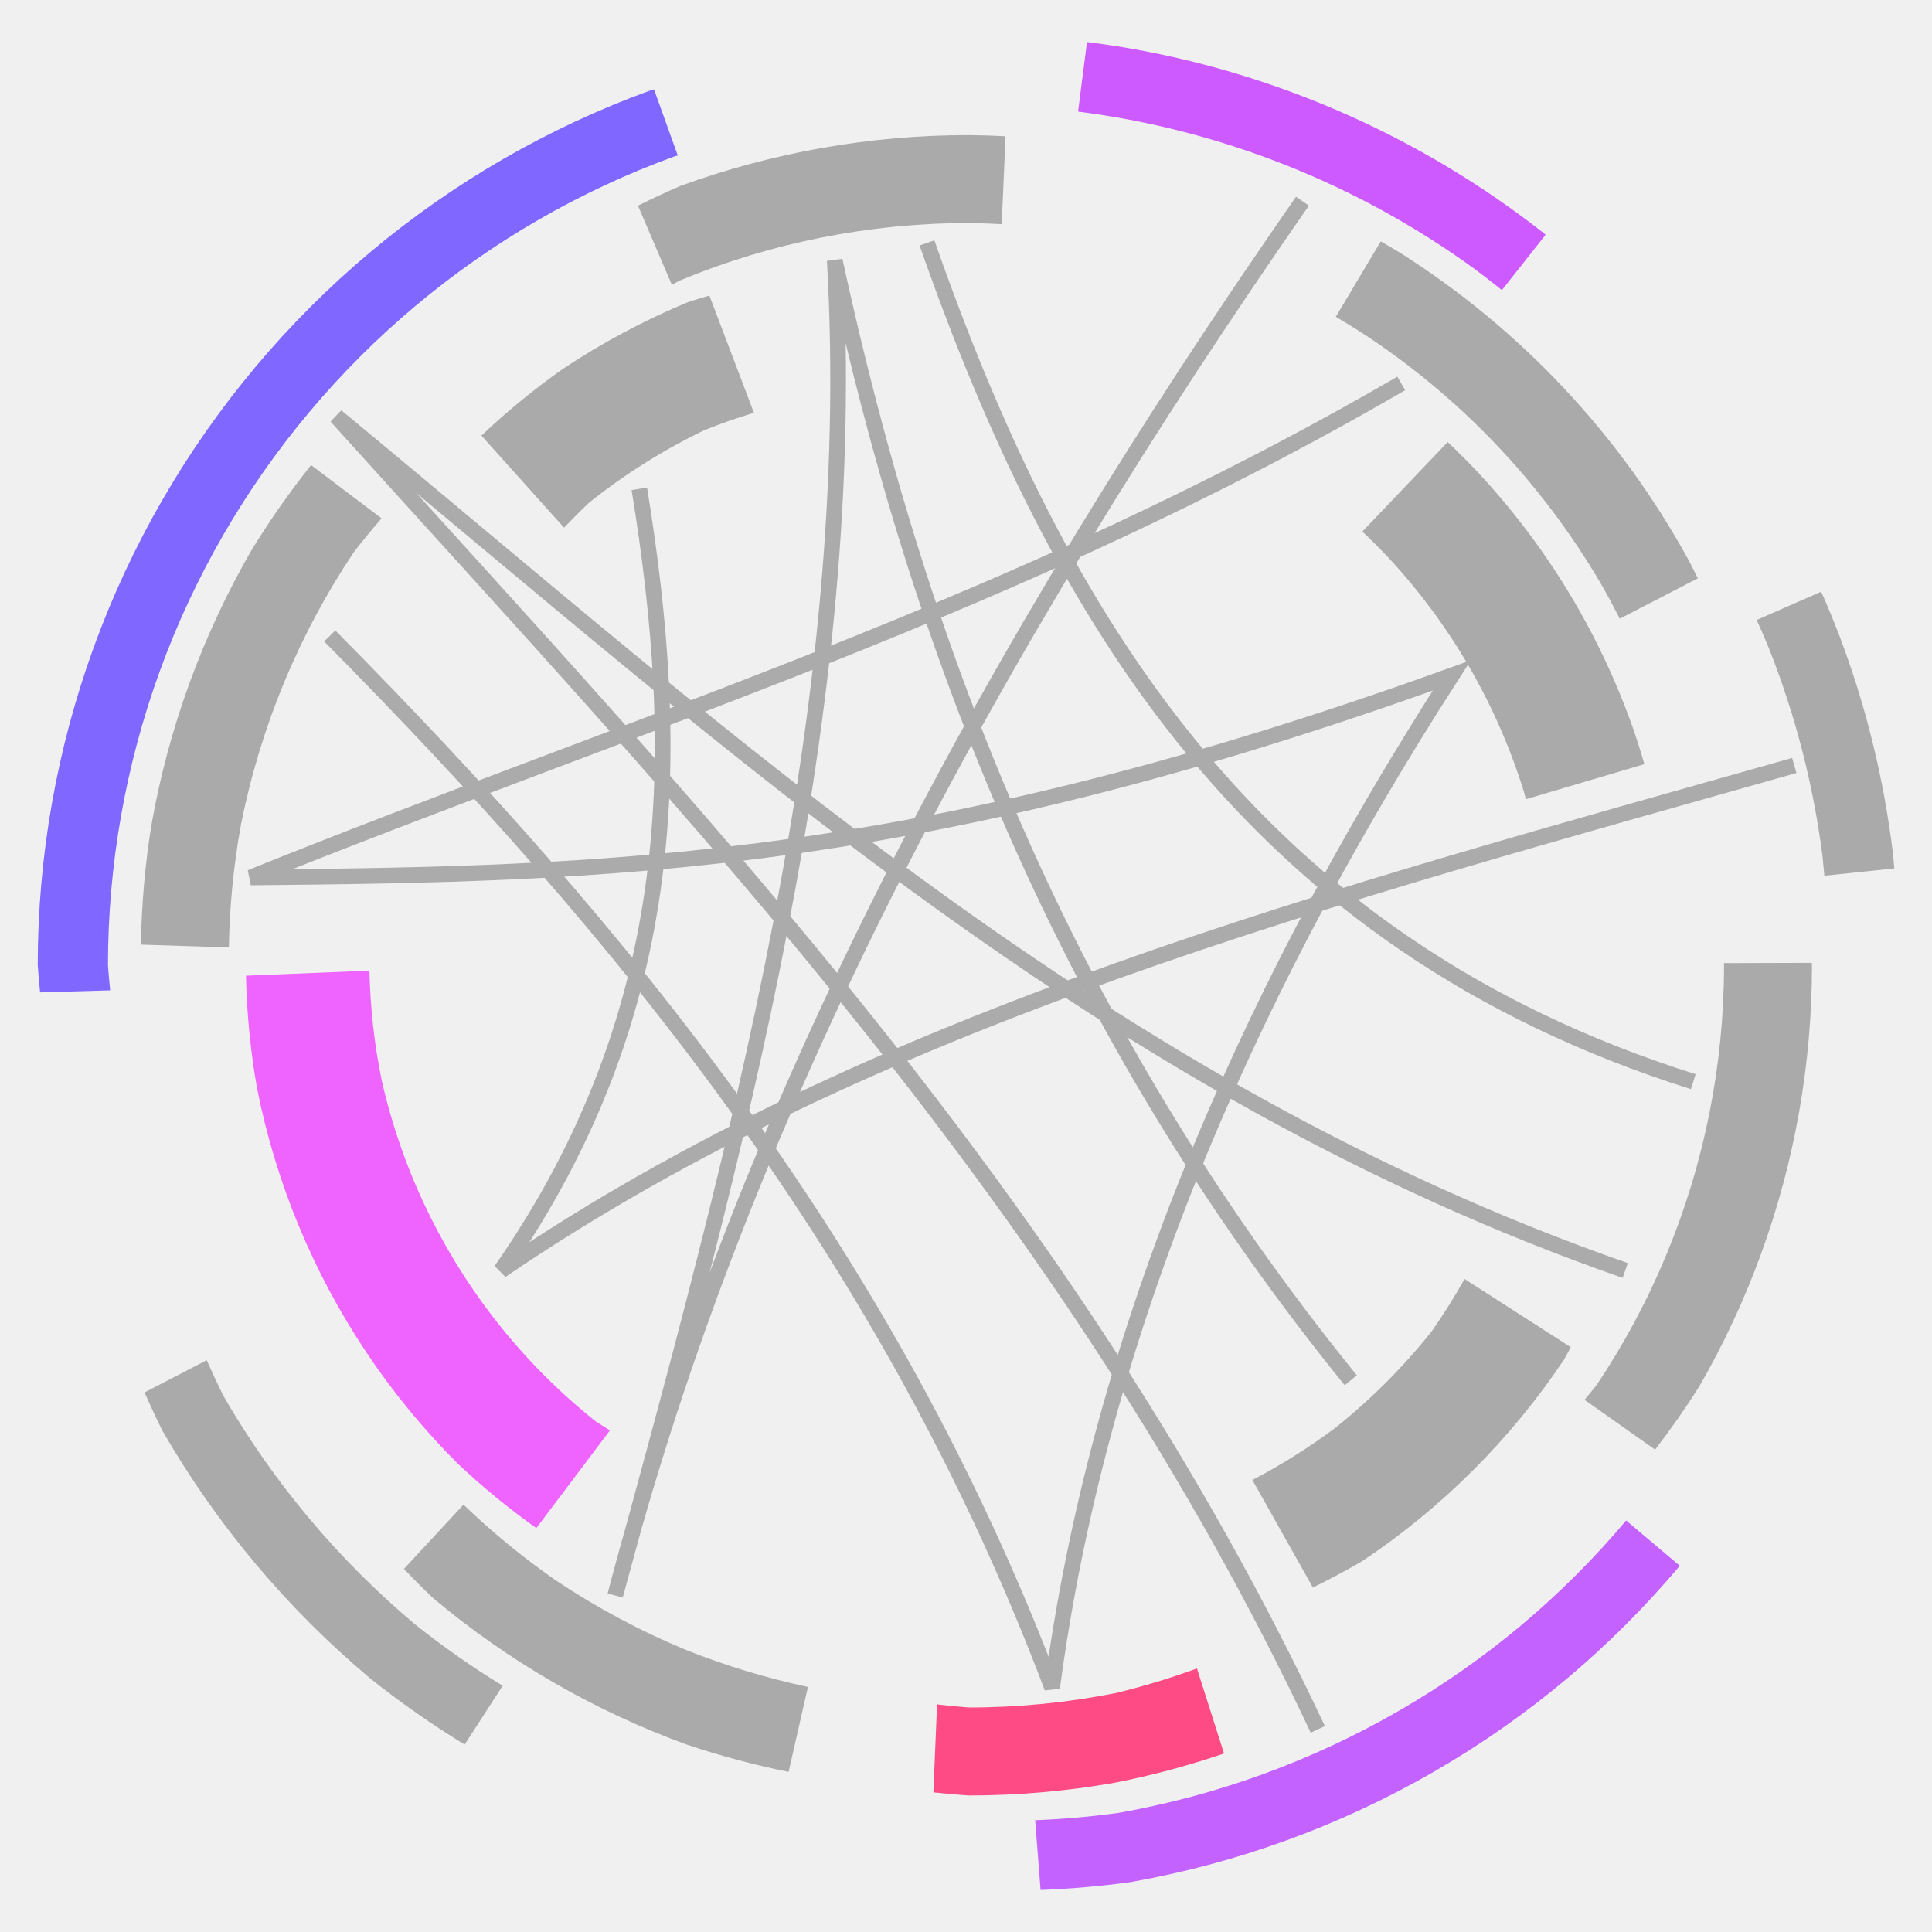
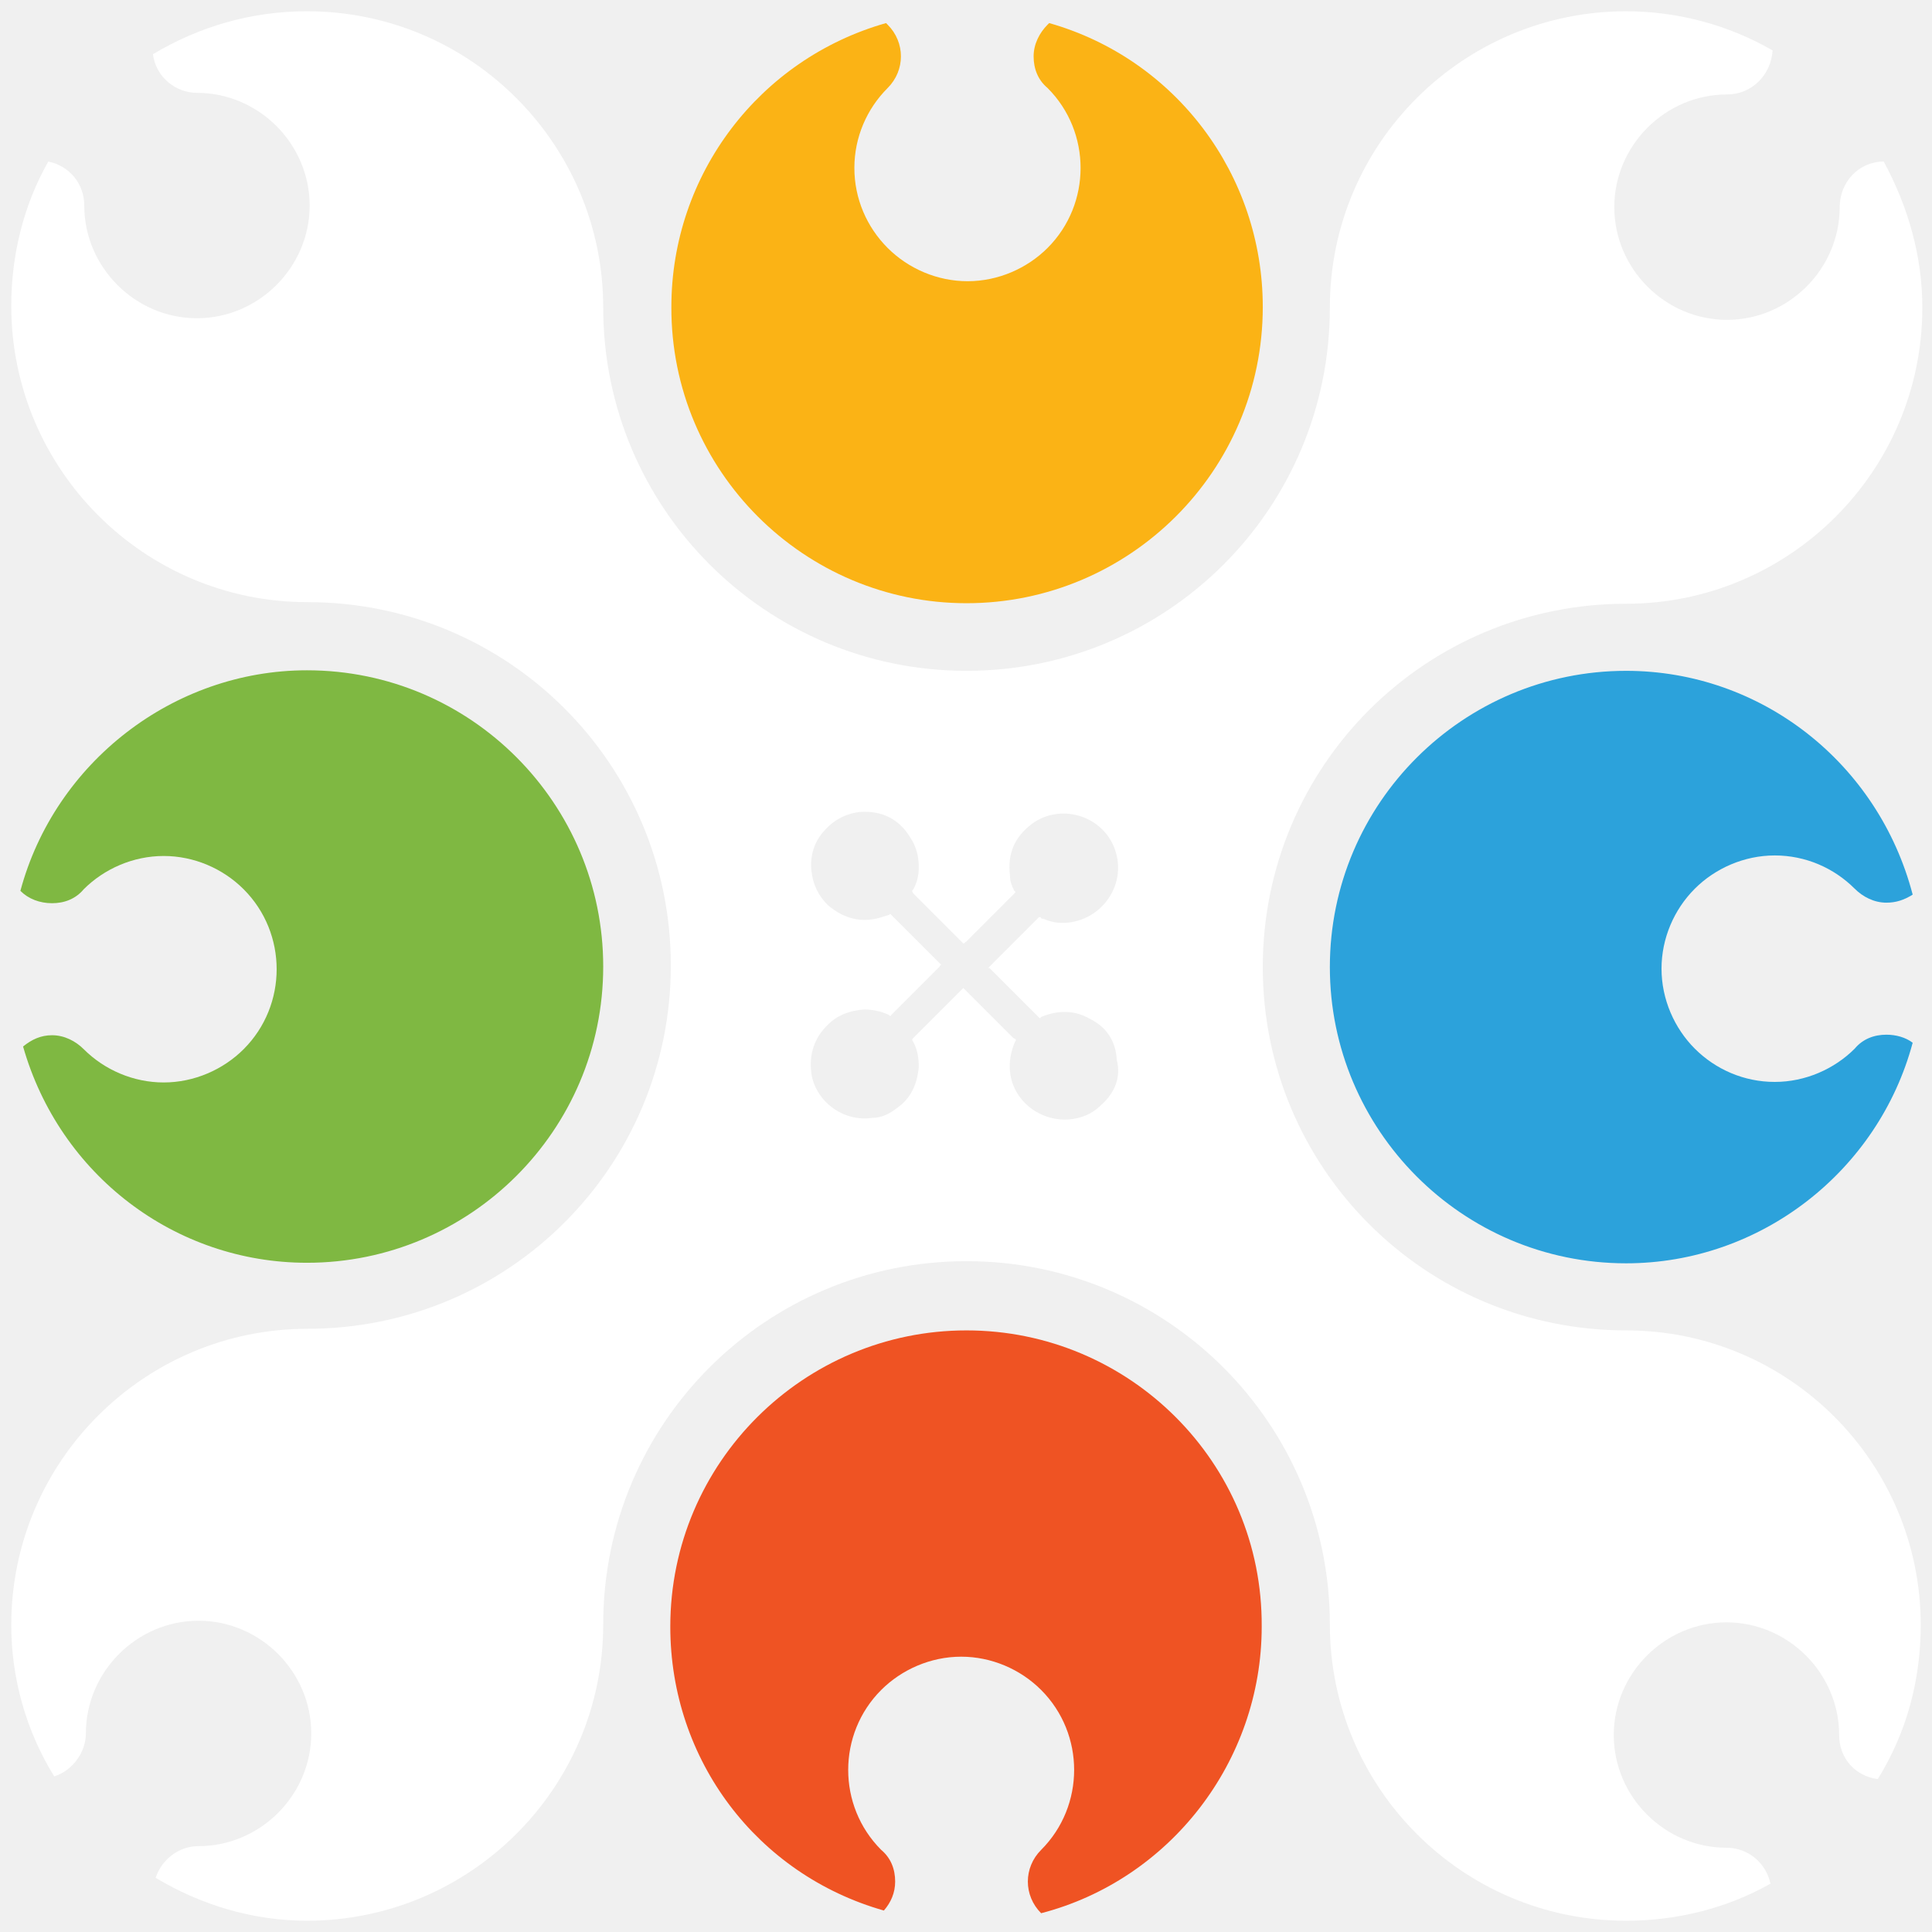
- <svg xmlns="http://www.w3.org/2000/svg" width="560" height="560" viewBox="0 0 148.167 148.167" version="1.1" id="svg1">
-   <defs id="defs1" />
-   <g id="layer1">
-     <path d="m 139.913,67.161 5.362,-0.561 a 71.399,71.399 0 0 0 -0.107,-1.178 71.399,71.399 0 0 0 -0.649,-4.264 71.399,71.399 0 0 0 -0.905,-4.217 71.399,71.399 0 0 0 -1.158,-4.155 71.399,71.399 0 0 0 -1.407,-4.077 71.399,71.399 0 0 0 -1.38,-3.331 l -4.948,2.168 a 66.01,66.01 0 0 1 0.944,2.181 66.01,66.01 0 0 1 1.405,3.902 66.01,66.01 0 0 1 1.157,3.982 66.01,66.01 0 0 1 0.904,4.047 66.01,66.01 0 0 1 0.649,4.096 66.01,66.01 0 0 1 0.133,1.406 z" style="fill:#aaaaaa;fill-opacity:1;stroke:none;stroke-width:0.949;stroke-linecap:round" id="path197-9" />
-     <path d="m 79.387,139.593 0.416,5.352 a 71.399,71.399 0 0 0 6.885,-0.602 71.399,71.399 0 0 0 12.022,-3.221 71.399,71.399 0 0 0 11.279,-5.26 71.399,71.399 0 0 0 10.195,-7.138 71.399,71.399 0 0 0 8.642,-8.642 l -4.116,-3.475 a 66.01,66.01 0 0 1 -7.989,7.989 66.01,66.01 0 0 1 -9.425,6.6 66.01,66.01 0 0 1 -10.428,4.863 66.01,66.01 0 0 1 -11.114,2.978 66.01,66.01 0 0 1 -6.366,0.557 z" style="fill:#c362ff;fill-opacity:1;stroke:none;stroke-width:0.949;stroke-linecap:round" id="path195-38" />
-     <path d="m 15.855,104.314 -4.77,2.472 a 71.399,71.399 0 0 0 1.372,2.942 71.399,71.399 0 0 0 7.138,10.195 71.399,71.399 0 0 0 8.801,8.801 71.399,71.399 0 0 0 7.238,5.068 l 2.917,-4.51 a 66.01,66.01 0 0 1 -6.692,-4.686 66.01,66.01 0 0 1 -8.136,-8.136 66.01,66.01 0 0 1 -6.6,-9.425 66.01,66.01 0 0 1 -1.268,-2.72 z" style="fill:#aaaaaa;fill-opacity:1;stroke:none;stroke-width:0.949;stroke-linecap:round" id="path193-19" />
-     <path d="m 8.448,75.95 a 66.01,66.01 0 0 1 -0.168,-1.921 66.01,66.01 0 0 1 1.003,-11.462 66.01,66.01 0 0 1 2.978,-11.115 66.01,66.01 0 0 1 4.863,-10.428 66.01,66.01 0 0 1 6.6,-9.425 66.01,66.01 0 0 1 8.136,-8.136 66.01,66.01 0 0 1 9.425,-6.6 66.01,66.01 0 0 1 10.428,-4.863 66.01,66.01 0 0 1 0.267,-0.072 L 50.159,6.859 a 71.399,71.399 0 0 0 -0.288,0.077 71.399,71.399 0 0 0 -11.279,5.26 71.399,71.399 0 0 0 -10.194,7.138 71.399,71.399 0 0 0 -8.801,8.801 71.399,71.399 0 0 0 -7.138,10.195 71.399,71.399 0 0 0 -5.26,11.279 71.399,71.399 0 0 0 -3.221,12.021 71.399,71.399 0 0 0 -1.084,12.398 71.399,71.399 0 0 0 0.182,2.078 z" style="fill:#8067ff;fill-opacity:1;stroke:none;stroke-width:0.949;stroke-linecap:round" id="path192-6" />
-     <path d="m 83.362,3.222 -0.684,5.336 a 66.01,66.01 0 0 1 3.981,0.63 66.01,66.01 0 0 1 4.047,0.905 66.01,66.01 0 0 1 3.982,1.157 66.01,66.01 0 0 1 3.902,1.405 66.01,66.01 0 0 1 3.806,1.647 66.01,66.01 0 0 1 3.695,1.883 66.01,66.01 0 0 1 3.57,2.111 66.01,66.01 0 0 1 3.429,2.331 66.01,66.01 0 0 1 2.092,1.623 l 3.353,-4.247 a 71.399,71.399 0 0 0 -0.212,-0.177 71.399,71.399 0 0 0 -3.474,-2.556 71.399,71.399 0 0 0 -3.622,-2.342 71.399,71.399 0 0 0 -3.757,-2.119 71.399,71.399 0 0 0 -3.878,-1.888 71.399,71.399 0 0 0 -3.985,-1.65 71.399,71.399 0 0 0 -4.077,-1.407 71.399,71.399 0 0 0 -4.154,-1.158 71.399,71.399 0 0 0 -4.217,-0.905 71.399,71.399 0 0 0 -3.798,-0.578 z" style="fill:#cd5aff;fill-opacity:1;stroke:none;stroke-width:0.949;stroke-linecap:round" id="path179-5" />
-     <path d="m 124.222,47.446 5.988,-3.094 a 64.672,64.672 0 0 0 -0.754,-1.479 64.672,64.672 0 0 0 -2.068,-3.497 64.672,64.672 0 0 0 -2.284,-3.36 64.672,64.672 0 0 0 -2.49,-3.21 64.672,64.672 0 0 0 -2.687,-3.048 64.672,64.672 0 0 0 -2.873,-2.873 64.672,64.672 0 0 0 -3.047,-2.687 64.672,64.672 0 0 0 -3.211,-2.49 64.672,64.672 0 0 0 -3.36,-2.284 64.672,64.672 0 0 0 -1.543,-0.912 l -3.45,5.784 a 57.927,57.927 0 0 1 2.522,1.569 57.927,57.927 0 0 1 3.081,2.208 57.927,57.927 0 0 1 2.93,2.405 57.927,57.927 0 0 1 2.767,2.591 57.927,57.927 0 0 1 2.591,2.767 57.927,57.927 0 0 1 2.405,2.93 57.927,57.927 0 0 1 2.208,3.082 57.927,57.927 0 0 1 2.002,3.219 57.927,57.927 0 0 1 1.273,2.381 z" style="fill:#aaaaaa;fill-opacity:1;stroke:none;stroke-width:0.93;stroke-linecap:round" id="path263-73" />
-     <path d="m 121.517,107.354 5.414,3.82 a 64.672,64.672 0 0 0 3.367,-4.809 64.672,64.672 0 0 0 4.764,-10.217 64.672,64.672 0 0 0 2.918,-10.889 64.672,64.672 0 0 0 0.982,-11.23 64.672,64.672 0 0 0 -0.009,-0.189 l -6.745,0.02 a 57.927,57.927 0 0 1 0.009,0.17 57.927,57.927 0 0 1 -1.113,11.301 57.927,57.927 0 0 1 -3.297,10.867 57.927,57.927 0 0 1 -5.353,10.014 57.927,57.927 0 0 1 -0.938,1.142 z" style="fill:#aaaaaa;fill-opacity:1;stroke:none;stroke-width:0.93;stroke-linecap:round" id="path261-1" />
-     <path d="m 71.865,130.712 -0.284,6.747 a 64.672,64.672 0 0 0 2.709,0.237 64.672,64.672 0 0 0 11.23,-0.982 64.672,64.672 0 0 0 8.351,-2.238 l -2.077,-6.52 a 57.927,57.927 0 0 1 -6.203,1.881 57.927,57.927 0 0 1 -11.301,1.113 57.927,57.927 0 0 1 -2.425,-0.239 z" style="fill:#ff4b85;fill-opacity:1;stroke:none;stroke-width:0.93;stroke-linecap:round" id="path259-0" />
-     <path d="m 35.545,115.391 -4.568,4.931 a 64.672,64.672 0 0 0 2.244,2.244 64.672,64.672 0 0 0 9.235,6.466 64.672,64.672 0 0 0 10.217,4.764 64.672,64.672 0 0 0 7.805,2.091 l 1.483,-6.513 a 57.927,57.927 0 0 1 -9.337,-2.832 57.927,57.927 0 0 1 -10.015,-5.353 57.927,57.927 0 0 1 -7.064,-5.798 z" style="fill:#aaaaaa;fill-opacity:1;stroke:none;stroke-width:0.93;stroke-linecap:round" id="path257-6" />
-     <path d="M 29.261,39.751 23.857,35.668 a 64.672,64.672 0 0 0 -4.57,6.527 64.672,64.672 0 0 0 -4.764,10.217 64.672,64.672 0 0 0 -2.917,10.889 64.672,64.672 0 0 0 -0.8,9.143 l 6.747,0.218 a 57.927,57.927 0 0 1 0.929,-9.432 57.927,57.927 0 0 1 3.296,-10.867 57.927,57.927 0 0 1 5.353,-10.014 57.927,57.927 0 0 1 2.132,-2.598 z" style="fill:#aaaaaa;fill-opacity:1;stroke:none;stroke-width:0.93;stroke-linecap:round" id="path254-2" />
-     <path d="m 77.117,10.45 a 64.672,64.672 0 0 0 -2.827,-0.089 64.672,64.672 0 0 0 -11.23,0.982 64.672,64.672 0 0 0 -10.889,2.918 64.672,64.672 0 0 0 -3.244,1.513 l 2.595,6.063 a 57.927,57.927 0 0 1 0.6,-0.321 57.927,57.927 0 0 1 10.867,-3.296 57.927,57.927 0 0 1 11.301,-1.113 57.927,57.927 0 0 1 2.532,0.083 z" style="fill:#aaaaaa;fill-opacity:1;stroke:none;stroke-width:0.93;stroke-linecap:round" id="path241-4" />
-     <path d="m 117.023,61.292 9.085,-2.688 a 56.156,56.156 0 0 0 -0.913,-2.878 56.156,56.156 0 0 0 -1.407,-3.567 56.156,56.156 0 0 0 -1.647,-3.463 56.156,56.156 0 0 0 -1.879,-3.343 56.156,56.156 0 0 0 -2.103,-3.206 56.156,56.156 0 0 0 -2.317,-3.055 56.156,56.156 0 0 0 -2.52,-2.89 56.156,56.156 0 0 0 -2.299,-2.299 l -6.543,6.862 a 46.676,46.676 0 0 1 2.018,2.018 46.676,46.676 0 0 1 2.277,2.646 46.676,46.676 0 0 1 2.073,2.808 46.676,46.676 0 0 1 1.857,2.956 46.676,46.676 0 0 1 1.631,3.086 46.676,46.676 0 0 1 1.396,3.199 46.676,46.676 0 0 1 1.153,3.295 46.676,46.676 0 0 1 0.139,0.519 z" style="fill:#aaaaaa;fill-opacity:1;stroke:none;stroke-width:0.92;stroke-linecap:round" id="path303-9" />
-     <path d="m 96.048,113.501 4.637,8.246 a 56.156,56.156 0 0 0 3.799,-2.031 56.156,56.156 0 0 0 8.51,-6.984 56.156,56.156 0 0 0 6.984,-8.509 56.156,56.156 0 0 0 0.484,-0.906 l -8.145,-5.23 a 46.676,46.676 0 0 1 -2.538,4.04 46.676,46.676 0 0 1 -7.391,7.39 46.676,46.676 0 0 1 -6.34,3.984 z" style="fill:#aaaaaa;fill-opacity:1;stroke:none;stroke-width:0.92;stroke-linecap:round" id="path301-8" />
-     <path d="m 28.332,74.437 -9.468,0.39 a 56.156,56.156 0 0 0 0.852,8.65 56.156,56.156 0 0 0 3.195,10.534 56.156,56.156 0 0 0 5.189,9.709 56.156,56.156 0 0 0 6.984,8.509 56.156,56.156 0 0 0 6.047,4.962 l 5.647,-7.494 a 46.676,46.676 0 0 1 -1.088,-0.683 46.676,46.676 0 0 1 -7.391,-7.39 46.676,46.676 0 0 1 -5.561,-8.85 46.676,46.676 0 0 1 -3.452,-9.866 46.676,46.676 0 0 1 -0.954,-8.471 z" style="fill:#ef64ff;fill-opacity:1;stroke:none;stroke-width:0.92;stroke-linecap:round" id="path298-0" />
-     <path d="m 54.404,22.666 a 56.156,56.156 0 0 0 -1.603,0.487 56.156,56.156 0 0 0 -9.708,5.189 56.156,56.156 0 0 0 -6.173,5.066 l 6.34,7.062 a 46.676,46.676 0 0 1 1.929,-1.929 46.676,46.676 0 0 1 8.85,-5.561 46.676,46.676 0 0 1 3.78,-1.323 z" style="fill:#aaaaaa;fill-opacity:1;stroke:none;stroke-width:0.92;stroke-linecap:round" id="path289-4" />
-     <path style="fill:none;stroke:#ababab;stroke-width:1.201;stroke-linecap:butt;stroke-linejoin:miter;stroke-dasharray:none;stroke-opacity:1" d="M 103.59,105.855 C 81.521,78.63 70.458,49.667 64.018,19.975 65.969,54.102 56.498,88.23 47.179,122.358 56.945,84.879 76.119,49.613 99.886,15.428" id="path304-5" />
-     <path style="fill:none;stroke:#ababab;stroke-width:1.201;stroke-linecap:butt;stroke-linejoin:miter;stroke-dasharray:none;stroke-opacity:1" d="M 137.606,58.705 C 102.563,68.642 67.064,77.897 38.422,97.436 52.351,77.453 52.281,57.47 49.031,37.488" id="path305-4" />
-     <path style="fill:none;stroke:#ababab;stroke-width:1.201;stroke-linecap:butt;stroke-linejoin:miter;stroke-dasharray:none;stroke-opacity:1" d="M 25.288,48.77 C 47.68,71.405 68.122,96.152 80.689,129.43 84.13,103.554 94.684,77.677 111.337,51.801 70.551,66.518 46.77,67.033 19.226,67.293 48.638,55.428 78.051,46.508 107.464,29.405" id="path306-7" />
-     <path style="fill:none;stroke:#ababab;stroke-width:1.201;stroke-linecap:butt;stroke-linejoin:miter;stroke-dasharray:none;stroke-opacity:1" d="M 124.64,97.436 C 84.869,83.559 56.051,56.905 25.793,31.931 53.502,62.64 82.124,92.354 101.065,132.63" id="path307-1" />
-     <path style="fill:none;stroke:#ababab;stroke-width:1.201;stroke-linecap:butt;stroke-linejoin:miter;stroke-dasharray:none;stroke-opacity:1" d="M 129.86,82.954 C 96.067,72.286 81.13,47.315 71.091,18.628" id="path308-1" />
+ <svg xmlns="http://www.w3.org/2000/svg" version="1.1" id="Layer_1" x="0px" y="0px" viewBox="0 0 360 360" style="enable-background:new 0 0 360 360;" xml:space="preserve">
+   <style type="text/css">
+ 	.st0{fill:#EF5323;}
+ 	.st1{fill:#2CA2DB;}
+ 	.st2{fill:#7FB842;}
+ 	.st3{fill:#FBB315;}
+ 	.st4{fill:#FFFFFF;}
+ </style>
+   <g>
+     <path class="st0" d="M180.1,247.9c-30.3,0-55.2,24.6-55.2,55.2c0,24.9,16.2,46.2,39.8,52.9c1.3-1.5,2.1-3.3,2.1-5.4   c0-2.3-0.8-4.4-2.6-5.9c-8.2-8.2-8.2-21.6,0-29.8c3.8-3.8,9.2-6.2,14.9-6.2c5.6,0,11,2.3,14.9,6.2c8.2,8.2,8.2,21.6,0,29.8   c-3.3,3.3-3.3,8.5,0,11.8c23.9-6.2,41.1-28.2,41.1-53.4C235.3,272.5,210.4,247.9,180.1,247.9z" />
+     <path class="st1" d="M303,125c-30.3,0-55.2,24.6-55.2,55.2c0,30.3,24.6,55.2,55.2,55.2c25.1,0,47-17.2,53.4-41.1   c-1.3-1-3.1-1.5-4.9-1.5c-2.3,0-4.4,0.8-5.9,2.6c-3.8,3.8-9.2,6.2-14.9,6.2s-11-2.3-14.9-6.2c-3.8-3.8-6.2-9.2-6.2-14.9   c0-5.6,2.3-11,6.2-14.9c3.8-3.8,9.2-6.2,14.9-6.2s11,2.3,14.9,6.2c1.5,1.5,3.6,2.6,5.9,2.6c1.8,0,3.3-0.5,4.9-1.5   C350,142.2,328.2,125,303,125z" />
+     <path class="st2" d="M57.2,235.3c30.3,0,55.2-24.6,55.2-55.2c0-30.3-24.6-55.2-55.2-55.2c-24.9,0-47,17.2-53.4,41.1   c1.5,1.5,3.6,2.3,5.9,2.3s4.4-0.8,5.9-2.6c3.8-3.8,9.2-6.2,14.9-6.2c5.6,0,11,2.3,14.9,6.2c8.2,8.2,8.2,21.6,0,29.8   c-3.8,3.8-9.2,6.2-14.9,6.2c-5.6,0-11-2.3-14.9-6.2c-1.5-1.5-3.6-2.6-5.9-2.6c-2.1,0-3.8,0.8-5.4,2.1   C11.1,218.9,32.6,235.3,57.2,235.3z" />
+     <path class="st3" d="M180.1,112.4c30.3,0,55.2-24.6,55.2-55.2c0-24.6-16.2-46.2-39.8-52.9l-0.3,0.3c-1.5,1.5-2.6,3.6-2.6,5.9   c0,2.3,0.8,4.4,2.6,5.9c8.2,8.2,8.2,21.6,0,29.8c-3.8,3.8-9.2,6.2-14.9,6.2c-5.6,0-11-2.3-14.9-6.2s-6.2-9.2-6.2-14.9   s2.3-11,6.2-14.9c3.3-3.3,3.3-8.5,0-11.8l-0.3-0.3c-23.6,6.7-40,28.2-40,52.9C125,87.8,149.9,112.4,180.1,112.4z" />
+     <path class="st4" d="M303,247.9c-37.5,0-67.7-30.3-67.7-67.7c0-37.5,30.3-67.7,67.7-67.7c30.3,0,55.2-24.6,55.2-55.2   c0-9.5-2.6-18.7-7.2-27.2c-4.6,0-8.2,3.8-8.2,8.5c0,11.5-9.5,21-21,21s-21-9.5-21-21s9.5-21,21-21c4.6,0,8.2-3.6,8.5-8.2   C322,4.6,312.5,2.1,303,2.1c-30.3,0-55.2,24.6-55.2,55.2c0,37.5-30.3,67.7-67.7,67.7s-67.7-30.3-67.7-67.7   c0-30.3-24.6-55.2-55.2-55.2c-10.3,0-20,2.8-28.7,8c0.5,4.1,4.1,7.2,8.2,7.2c11.5,0,21,9.5,21,21s-9.5,21-21,21s-21-9.5-21-21   c0-4.1-2.8-7.4-6.7-8.2C4.4,38.2,2.1,47.5,2.1,57c0,30.3,24.6,55.2,55.2,55.2c37.5,0,67.7,30.3,67.7,67.7   c0,37.5-30.3,67.7-67.7,67.7c-30.3,0-55.2,24.6-55.2,55.2c0,10,2.8,19.8,8,28.2c3.3-1,5.9-4.4,5.9-8c0-11.5,9.5-21,21-21   s21,9.5,21,21s-9.5,21-21,21c-3.8,0-6.9,2.6-8,5.9c8.5,5.1,18.2,8,28.2,8c30.3,0,55.2-24.6,55.2-55.2c0-37.5,30.3-67.7,67.7-67.7   s67.7,30.3,67.7,67.7c0,30.3,24.6,55.2,55.2,55.2c9.5,0,18.7-2.3,26.9-6.9c-0.8-3.8-4.1-6.7-8.2-6.7c-11.5,0-21-9.5-21-21   s9.5-21,21-21s21,9.5,21,21c0,4.4,3.1,7.7,7.2,8.2c5.4-8.7,8-18.5,8-28.7C357.9,272.5,333.3,247.9,303,247.9z M205.3,205.8   c-1.8,1.8-3.8,2.6-6.2,2.8c-4.4,0.3-8.7-2.3-10.3-6.4c-1-2.6-0.8-5.4,0.3-8c0.3-0.5,0.3-0.5-0.3-0.8c-3.1-3.1-5.9-5.9-9-9l-0.3-0.3   l-0.3,0.3c-3.1,3.1-5.9,5.9-9,9c-0.3,0.3-0.3,0.3,0,0.8c0.8,1.5,1,3.1,1,4.6c-0.3,3.3-1.5,5.9-4.1,7.7c-1.3,1-2.8,1.8-4.6,1.8   c-5.4,0.8-10.5-3.1-11.3-8.2c-0.5-3.6,0.5-6.7,3.1-9.2c1.8-1.8,4.1-2.6,6.7-2.8c1.5,0,3.1,0.3,4.6,1c0.3,0.3,0.3,0.3,0.5,0   c3.1-3.1,6.2-6.2,9-9c0,0,0-0.3,0.3-0.3c-3.3-3.3-6.4-6.4-9.5-9.5c-0.3,0.3-0.8,0.3-1.3,0.5c-3.8,1.3-7.2,0.5-10.3-2.1   c-1.8-1.8-2.8-3.8-3.1-6.4c-0.3-2.8,0.5-5.4,2.3-7.4c1.8-2.1,4.1-3.3,6.7-3.6c4.1-0.3,7.4,1.3,9.5,4.9c1,1.5,1.5,3.3,1.5,5.4   c0,1.5-0.3,2.8-1,4.1c-0.3,0.3-0.3,0.3,0,0.8c3.1,3.1,5.9,5.9,9,9l0.3,0.3c0.3,0,0.3-0.3,0.5-0.3c2.8-2.8,5.6-5.6,8.5-8.5   c0.3-0.3,0.3-0.3,0.5-0.5c0.3-0.3,0.3-0.3,0-0.5c-0.5-1-0.8-1.8-0.8-2.8c-0.5-4.1,0.8-7.2,4.1-9.7c5.6-4.1,13.9-1.3,15.7,5.6   c1.5,5.6-2.1,11.3-7.7,12.6c-2.1,0.5-4.1,0.3-5.9-0.5c-0.3,0-0.3,0-0.5-0.3c-0.3,0-0.3,0-0.3,0l-0.3,0.3c-3.1,3.1-5.9,5.9-9,9   l-0.3,0.3c0.3-0.3,0.5,0,0.5,0c3.1,3.1,6.2,6.2,9,9c0.3,0.3,0.3,0.3,0.5,0c3.1-1.3,6.2-1.3,9,0.3c3.1,1.5,4.9,4.1,5.1,7.7   C208.9,200.7,207.8,203.5,205.3,205.8z" />
  </g>
</svg>
